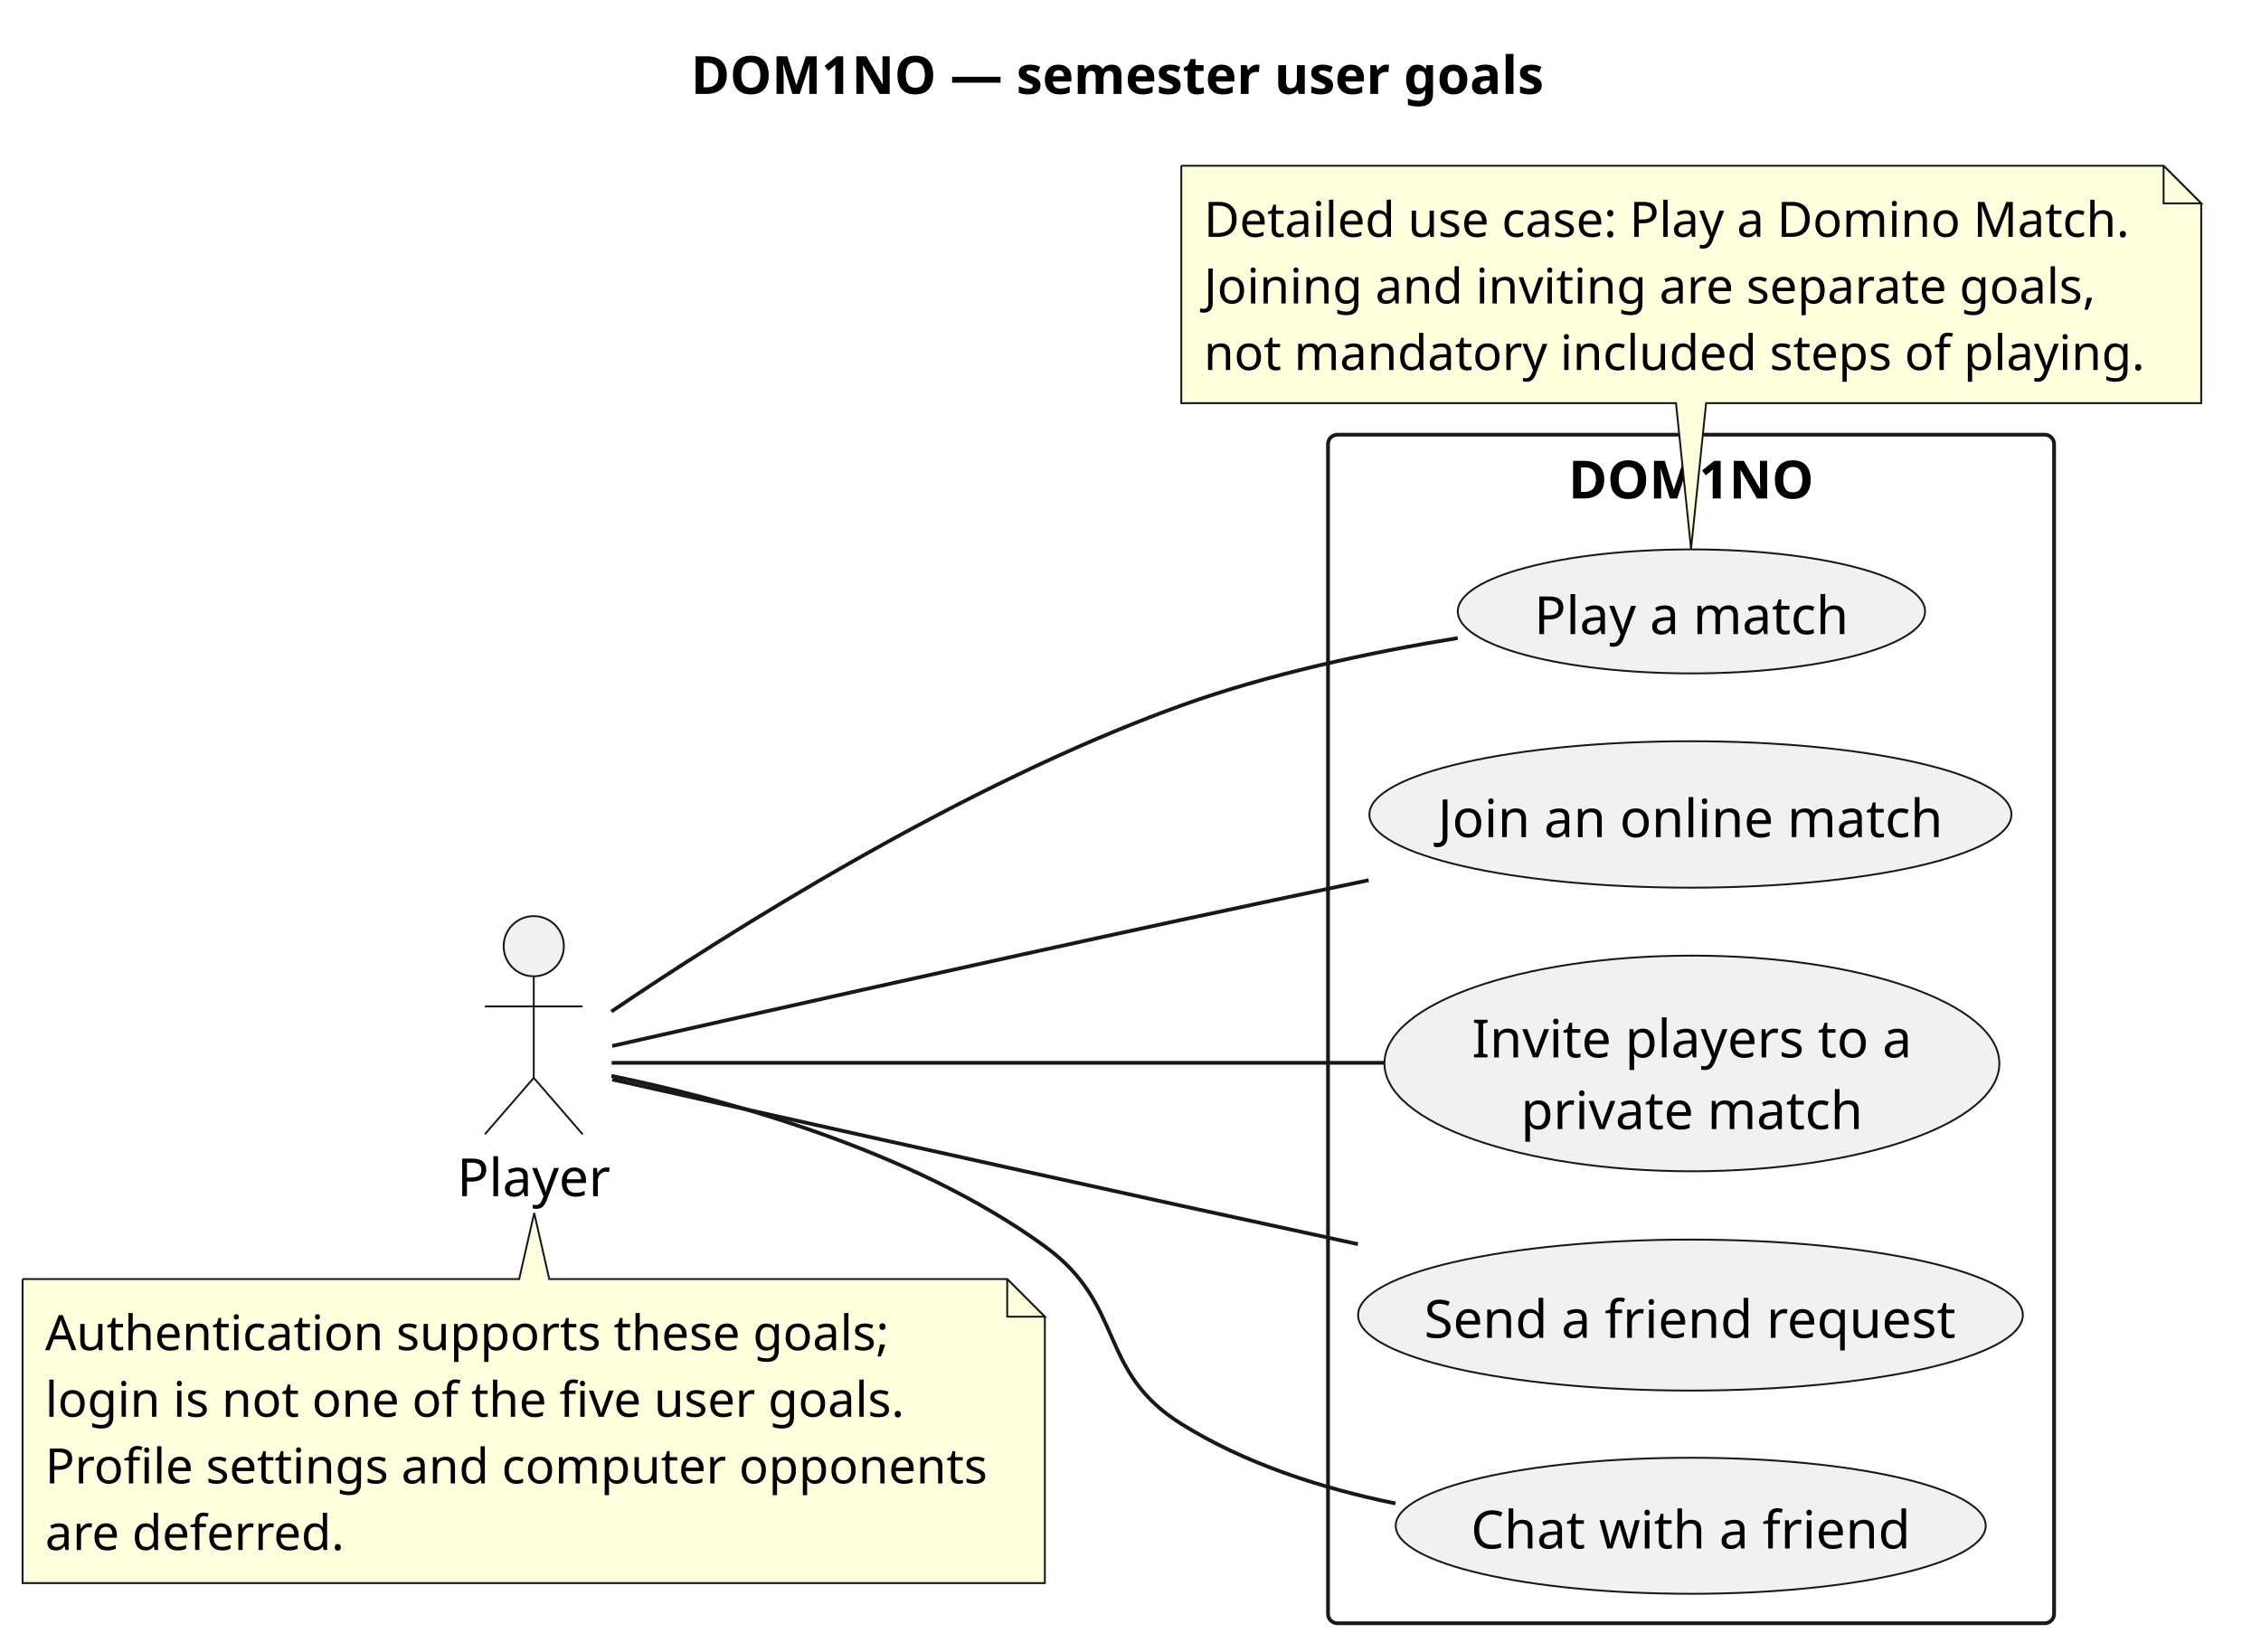
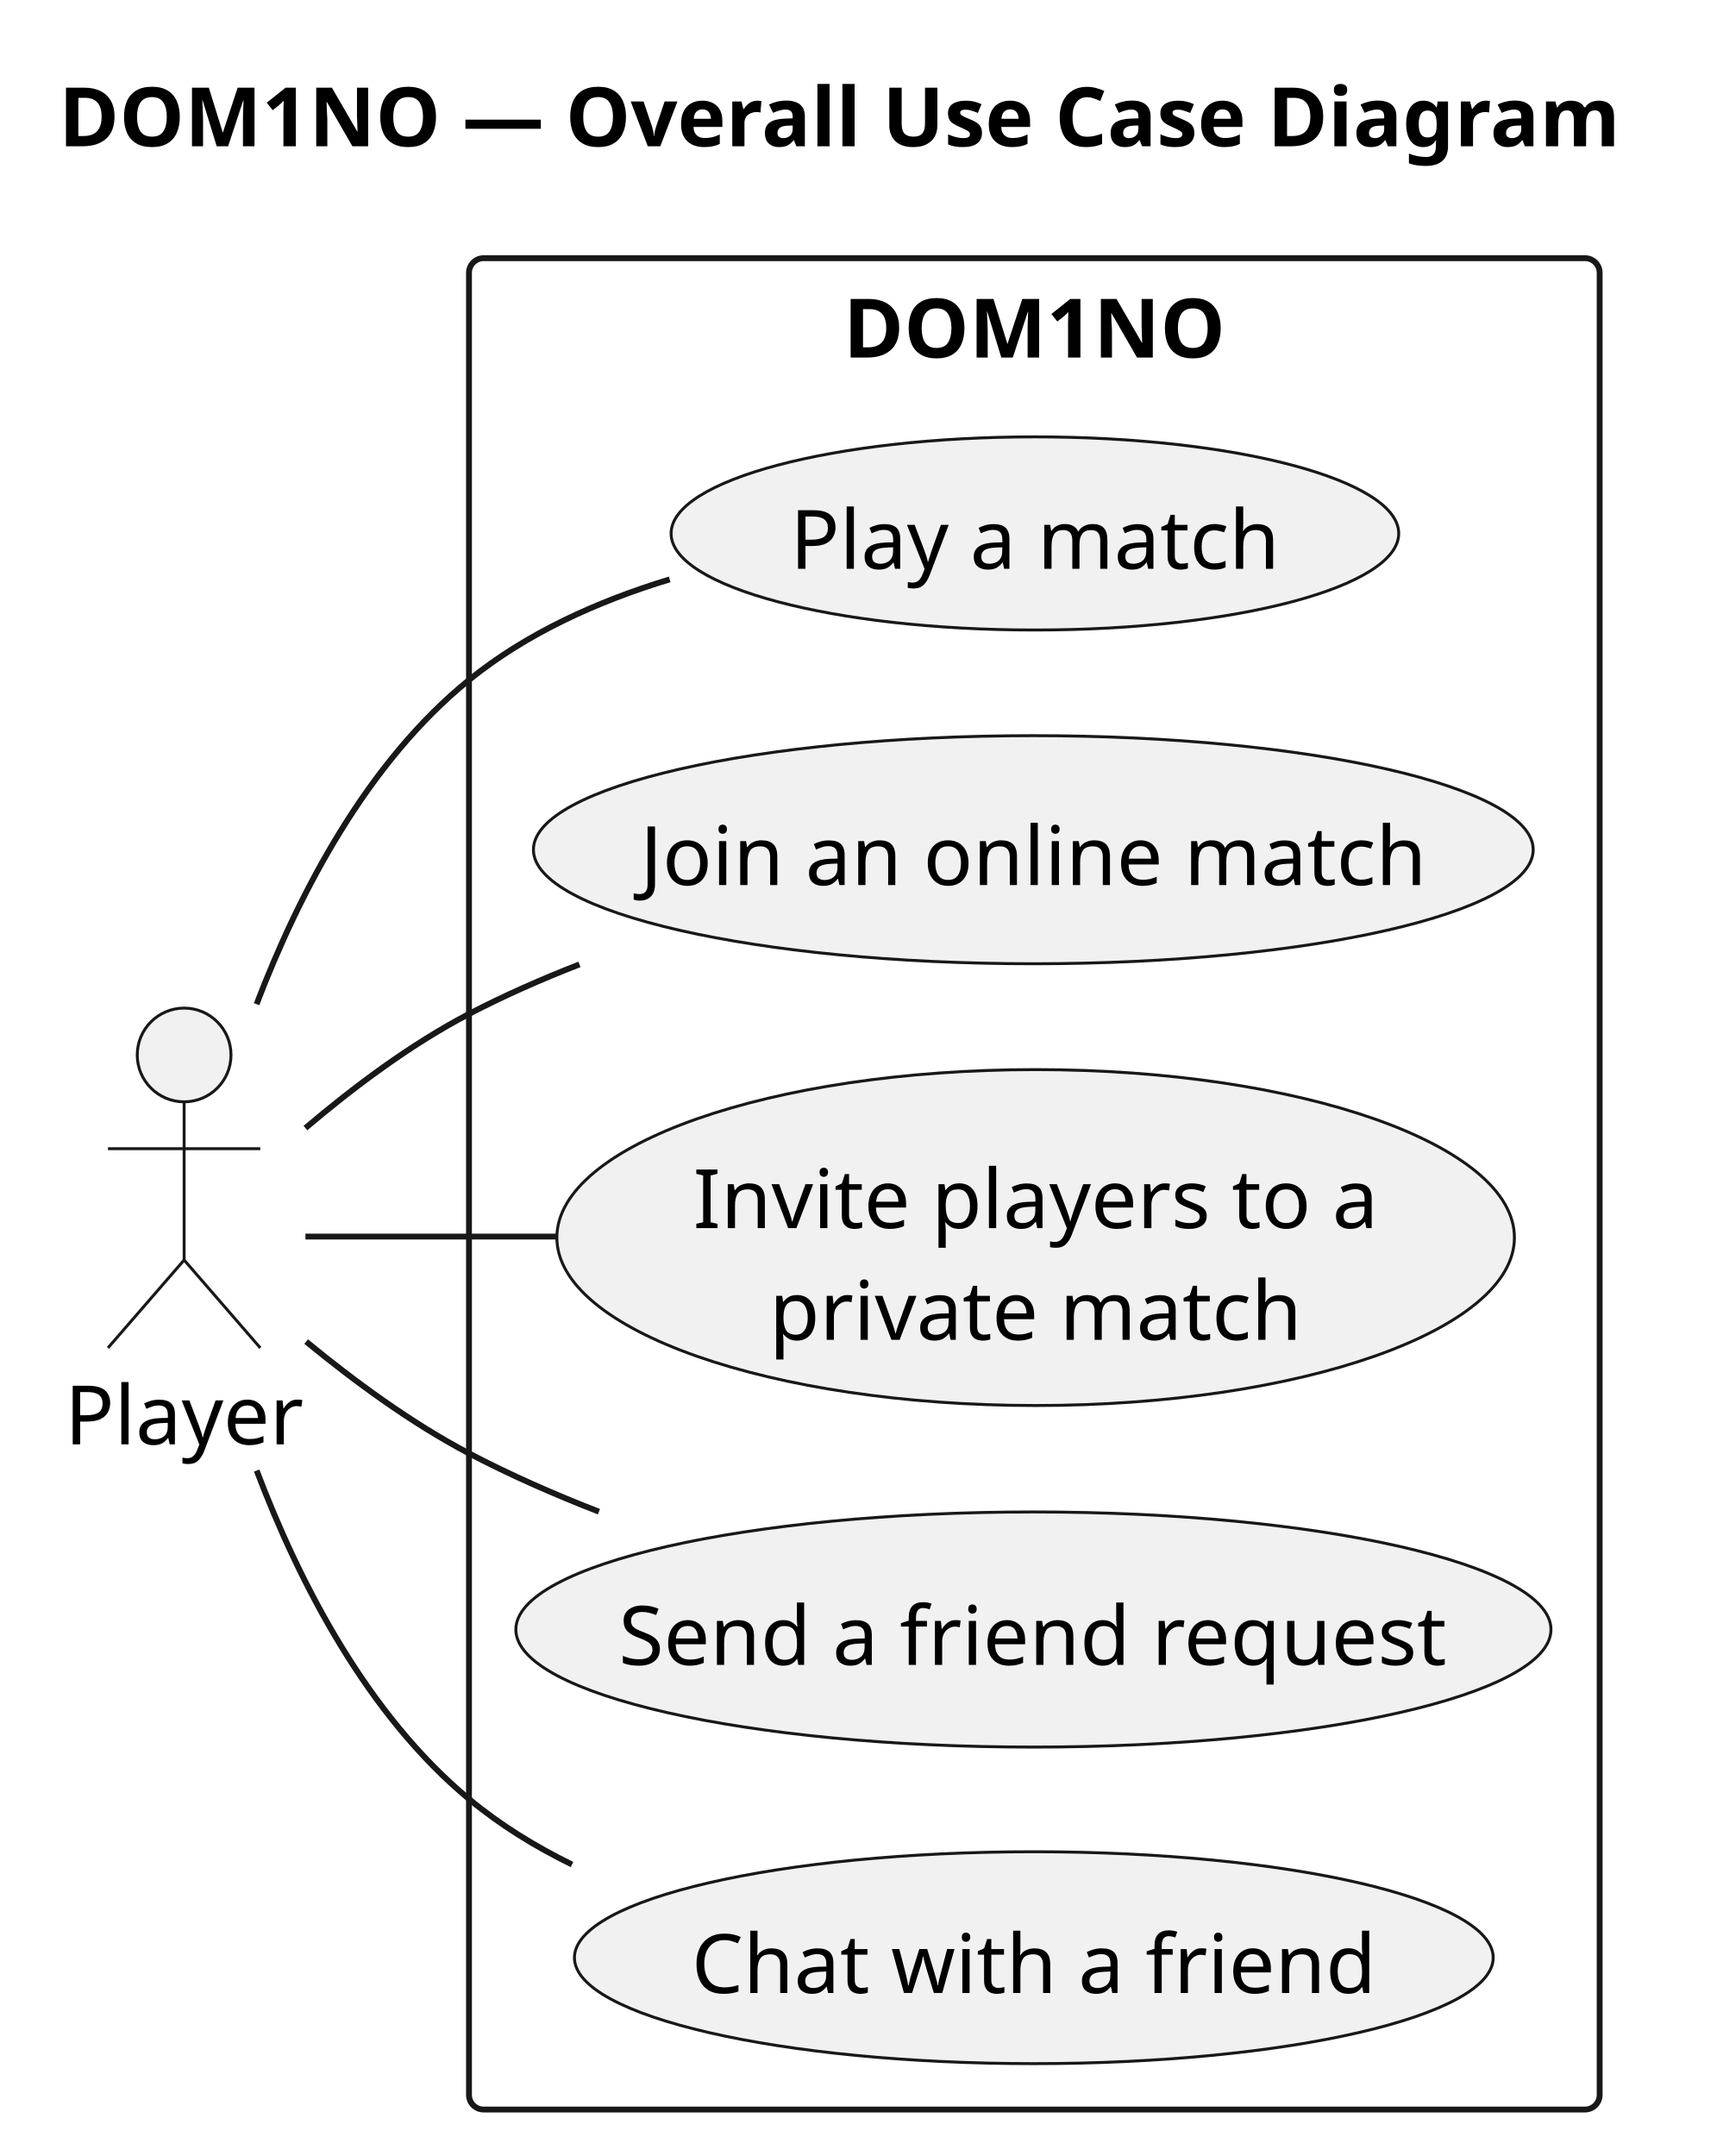
- <svg xmlns="http://www.w3.org/2000/svg" contentStyleType="text/css" data-diagram-type="DESCRIPTION" height="439px" preserveAspectRatio="none" style="width:601px;height:439px;background:#FFFFFF;" version="1.1" viewBox="0 0 601 439" width="601px" zoomAndPan="magnify">
+ <svg xmlns="http://www.w3.org/2000/svg" contentStyleType="text/css" data-diagram-type="DESCRIPTION" height="368px" preserveAspectRatio="none" style="width:294px;height:368px;background:#FFFFFF;" version="1.1" viewBox="0 0 294 368" width="294px" zoomAndPan="magnify">
  <defs />
  <g>
    <g class="title" data-source-line="2">
-       <text fill="#000000" font-family="sans-serif" font-size="14" font-weight="700" lengthAdjust="spacing" textLength="226.715" x="183.642" y="24.966">DOM1NO — semester user goals</text>
+       <text fill="#000000" font-family="sans-serif" font-size="14" font-weight="700" lengthAdjust="spacing" textLength="267.105" x="10" y="24.966">DOM1NO — Overall Use Case Diagram</text>
    </g>
-     <g class="cluster" data-qualified-name="DOM1NO" data-source-line="7" id="ent0002">
-       <rect fill="none" height="316" rx="2.5" ry="2.5" style="stroke:#181818;stroke-width:1;" width="193" x="353" y="115.568" />
-       <text fill="#000000" font-family="sans-serif" font-size="14" font-weight="700" lengthAdjust="spacing" textLength="65.24" x="416.88" y="132.534">DOM1NO</text>
+     <g class="cluster" data-qualified-name="DOM1NO" data-source-line="9" id="ent0002">
+       <rect fill="none" height="316" rx="2.5" ry="2.5" style="stroke:#181818;stroke-width:1;" width="193" x="80.052" y="44.068" />
+       <text fill="#000000" font-family="sans-serif" font-size="14" font-weight="700" lengthAdjust="spacing" textLength="65.24" x="143.933" y="61.034">DOM1NO</text>
    </g>
-     <g class="entity" data-qualified-name="Player" data-source-line="6" id="ent0001">
-       <ellipse cx="141.877" cy="251.568" fill="#F1F1F1" rx="8" ry="8" style="stroke:#181818;stroke-width:0.5;" />
-       <path d="M141.877,259.568 L141.877,286.568 M128.877,267.568 L154.877,267.568 M141.877,286.568 L128.877,301.568 M141.877,286.568 L154.877,301.568" fill="none" style="stroke:#181818;stroke-width:0.5;" />
-       <text fill="#000000" font-family="sans-serif" font-size="14" lengthAdjust="spacing" textLength="40.754" x="121.5" y="318.034">Player</text>
+     <g class="entity" data-qualified-name="Player" data-source-line="7" id="ent0001">
+       <ellipse cx="31.429" cy="180.068" fill="#F1F1F1" rx="8" ry="8" style="stroke:#181818;stroke-width:0.5;" />
+       <path d="M31.429,188.068 L31.429,215.068 M18.429,196.068 L44.429,196.068 M31.429,215.068 L18.429,230.068 M31.429,215.068 L44.429,230.068" fill="none" style="stroke:#181818;stroke-width:0.5;" />
+       <text fill="#000000" font-family="sans-serif" font-size="14" lengthAdjust="spacing" textLength="40.754" x="11.053" y="246.534">Player</text>
    </g>
-     <g class="entity" data-qualified-name="GMN13" data-source-line="20" id="ent0014">
-       <path d="M314,44.068 L314,107.186 A0,0 0 0 0 314,107.186 L445.5,107.186 L449.5,145.916 L453.5,107.186 L585.107,107.186 A0,0 0 0 0 585.107,107.186 L585.107,54.068 L575.107,44.068 L314,44.068 A0,0 0 0 0 314,44.068" fill="#FEFFDD" style="stroke:#181818;stroke-width:0.5;" />
-       <path d="M575.107,44.068 L575.107,54.068 L585.107,54.068 L575.107,44.068" fill="#FEFFDD" style="stroke:#181818;stroke-width:0.5;" />
-       <text fill="#000000" font-family="sans-serif" font-size="13" lengthAdjust="spacing" textLength="246.025" x="320" y="62.965">Detailed use case: Play a Domino Match.</text>
-       <text fill="#000000" font-family="sans-serif" font-size="13" lengthAdjust="spacing" textLength="237.575" x="320" y="80.671">Joining and inviting are separate goals,</text>
-       <text fill="#000000" font-family="sans-serif" font-size="13" lengthAdjust="spacing" textLength="250.107" x="320" y="98.377">not mandatory included steps of playing.</text>
+     <g class="entity" data-qualified-name="DOM1NO.Play" data-source-line="10" id="ent0003">
+       <ellipse cx="176.652" cy="91.051" fill="#F1F1F1" rx="62.1" ry="16.483" style="stroke:#181818;stroke-width:0.5;" />
+       <text fill="#000000" font-family="sans-serif" font-size="14" lengthAdjust="spacing" textLength="83.58" x="134.862" y="97.085">Play a match</text>
    </g>
-     <g class="entity" data-qualified-name="GMN16" data-source-line="25" id="ent0017">
-       <path d="M6,340.068 L6,420.892 A0,0 0 0 0 6,420.892 L277.731,420.892 A0,0 0 0 0 277.731,420.892 L277.731,350.068 L267.731,340.068 L146,340.068 L142,322.494 L138,340.068 L6,340.068 A0,0 0 0 0 6,340.068" fill="#FEFFDD" style="stroke:#181818;stroke-width:0.5;" />
-       <path d="M267.731,340.068 L267.731,350.068 L277.731,350.068 L267.731,340.068" fill="#FEFFDD" style="stroke:#181818;stroke-width:0.5;" />
-       <text fill="#000000" font-family="sans-serif" font-size="13" lengthAdjust="spacing" textLength="224.341" x="12" y="358.965">Authentication supports these goals;</text>
-       <text fill="#000000" font-family="sans-serif" font-size="13" lengthAdjust="spacing" textLength="228.384" x="12" y="376.671">login is not one of the five user goals.</text>
-       <text fill="#000000" font-family="sans-serif" font-size="13" lengthAdjust="spacing" textLength="250.731" x="12" y="394.377">Profile settings and computer opponents</text>
-       <text fill="#000000" font-family="sans-serif" font-size="13" lengthAdjust="spacing" textLength="80.054" x="12" y="412.083">are deferred.</text>
+     <g class="entity" data-qualified-name="DOM1NO.Join" data-source-line="11" id="ent0004">
+       <ellipse cx="176.38" cy="145.034" fill="#F1F1F1" rx="85.328" ry="19.466" style="stroke:#181818;stroke-width:0.5;" />
+       <text fill="#000000" font-family="sans-serif" font-size="14" lengthAdjust="spacing" textLength="134.245" x="109.257" y="151.067">Join an online match</text>
    </g>
-     <g class="entity" data-qualified-name="DOM1NO.Play" data-source-line="8" id="ent0003">
-       <ellipse cx="449.6" cy="162.551" fill="#F1F1F1" rx="62.1" ry="16.483" style="stroke:#181818;stroke-width:0.5;" />
-       <text fill="#000000" font-family="sans-serif" font-size="14" lengthAdjust="spacing" textLength="83.58" x="407.81" y="168.585">Play a match</text>
+     <g class="entity" data-qualified-name="DOM1NO.Invite" data-source-line="12" id="ent0005">
+       <ellipse cx="176.778" cy="211.235" fill="#F1F1F1" rx="81.725" ry="28.667" style="stroke:#181818;stroke-width:0.5;" />
+       <text fill="#000000" font-family="sans-serif" font-size="14" lengthAdjust="spacing" textLength="116.97" x="118.293" y="209.621">Invite players to a</text>
+       <text fill="#000000" font-family="sans-serif" font-size="14" lengthAdjust="spacing" textLength="90.93" x="131.313" y="228.689">private match</text>
    </g>
-     <g class="entity" data-qualified-name="DOM1NO.Join" data-source-line="9" id="ent0004">
-       <ellipse cx="449.328" cy="216.534" fill="#F1F1F1" rx="85.328" ry="19.466" style="stroke:#181818;stroke-width:0.5;" />
-       <text fill="#000000" font-family="sans-serif" font-size="14" lengthAdjust="spacing" textLength="134.245" x="382.205" y="222.567">Join an online match</text>
+     <g class="entity" data-qualified-name="DOM1NO.Request" data-source-line="13" id="ent0006">
+       <ellipse cx="176.397" cy="278.137" fill="#F1F1F1" rx="88.345" ry="20.069" style="stroke:#181818;stroke-width:0.5;" />
+       <text fill="#000000" font-family="sans-serif" font-size="14" lengthAdjust="spacing" textLength="141.582" x="105.606" y="284.171">Send a friend request</text>
    </g>
-     <g class="entity" data-qualified-name="DOM1NO.Invite" data-source-line="10" id="ent0005">
-       <ellipse cx="449.726" cy="282.735" fill="#F1F1F1" rx="81.725" ry="28.667" style="stroke:#181818;stroke-width:0.5;" />
-       <text fill="#000000" font-family="sans-serif" font-size="14" lengthAdjust="spacing" textLength="116.97" x="391.241" y="281.121">Invite players to a</text>
-       <text fill="#000000" font-family="sans-serif" font-size="14" lengthAdjust="spacing" textLength="90.93" x="404.261" y="300.189">private match</text>
-     </g>
-     <g class="entity" data-qualified-name="DOM1NO.Request" data-source-line="11" id="ent0006">
-       <ellipse cx="449.345" cy="349.637" fill="#F1F1F1" rx="88.345" ry="20.069" style="stroke:#181818;stroke-width:0.5;" />
-       <text fill="#000000" font-family="sans-serif" font-size="14" lengthAdjust="spacing" textLength="141.582" x="378.554" y="355.671">Send a friend request</text>
-     </g>
-     <g class="entity" data-qualified-name="DOM1NO.Chat" data-source-line="12" id="ent0007">
-       <ellipse cx="449.413" cy="405.651" fill="#F1F1F1" rx="78.413" ry="18.083" style="stroke:#181818;stroke-width:0.5;" />
-       <text fill="#000000" font-family="sans-serif" font-size="14" lengthAdjust="spacing" textLength="116.871" x="390.977" y="411.685">Chat with a friend</text>
+     <g class="entity" data-qualified-name="DOM1NO.Chat" data-source-line="14" id="ent0007">
+       <ellipse cx="176.466" cy="334.151" fill="#F1F1F1" rx="78.413" ry="18.083" style="stroke:#181818;stroke-width:0.5;" />
+       <text fill="#000000" font-family="sans-serif" font-size="14" lengthAdjust="spacing" textLength="116.871" x="118.03" y="340.185">Chat with a friend</text>
    </g>
    <g class="link" data-entity-1="ent0001" data-entity-2="ent0003" data-link-type="association" id="lnk8">
-       <path d="M162.519,268.933 C193.268,248.115 255.522,208.612 314,187.568 C337.353,179.164 364.053,173.455 387.475,169.642" fill="none" style="stroke:#181818;stroke-width:1;" />
+       <path d="M43.793,171.403 C51.166,152.117 62.725,130.125 80.052,116.068 C89.901,108.078 102.036,102.618 114.312,98.893" fill="none" style="stroke:#181818;stroke-width:1;" />
    </g>
    <g class="link" data-entity-1="ent0001" data-entity-2="ent0004" data-link-type="association" id="lnk9">
-       <path d="M162.729,278.093 C194.539,270.899 259.146,256.372 314,244.568 C330.089,241.106 347.276,237.476 363.801,234.02" fill="none" style="stroke:#181818;stroke-width:1;" />
+       <path d="M52.138,192.542 C60.273,185.64 70.123,178.237 80.052,173.068 C86.029,169.957 92.402,167.143 98.91,164.609" fill="none" style="stroke:#181818;stroke-width:1;" />
    </g>
    <g class="link" data-entity-1="ent0001" data-entity-2="ent0005" data-link-type="association" id="lnk10">
-       <path d="M162.575,282.568 C203.137,282.568 298.367,282.568 367.815,282.568" fill="none" style="stroke:#181818;stroke-width:1;" />
+       <path d="M52.136,211.068 C63.61,211.068 78.954,211.068 94.915,211.068" fill="none" style="stroke:#181818;stroke-width:1;" />
    </g>
    <g class="link" data-entity-1="ent0001" data-entity-2="ent0006" data-link-type="association" id="lnk11">
-       <path d="M162.739,286.997 C194.563,294.128 259.188,308.569 314,320.568 C329.168,323.888 345.304,327.392 360.939,330.772" fill="none" style="stroke:#181818;stroke-width:1;" />
+       <path d="M52.259,228.989 C60.41,235.693 70.24,242.921 80.052,248.068 C87.055,251.741 94.585,255.056 102.234,258.024" fill="none" style="stroke:#181818;stroke-width:1;" />
    </g>
    <g class="link" data-entity-1="ent0001" data-entity-2="ent0007" data-link-type="association" id="lnk12">
-       <path d="M162.524,286.038 C190.346,291.736 242.007,305.178 278,331.568 C299.22,347.126 291.674,364.644 314,378.568 C330.975,389.155 351.291,395.701 370.929,399.718" fill="none" style="stroke:#181818;stroke-width:1;" />
+       <path d="M43.812,251.003 C51.19,270.453 62.748,292.686 80.052,307.068 C85.353,311.473 91.328,315.161 97.638,318.248" fill="none" style="stroke:#181818;stroke-width:1;" />
    </g>
  </g>
</svg>
